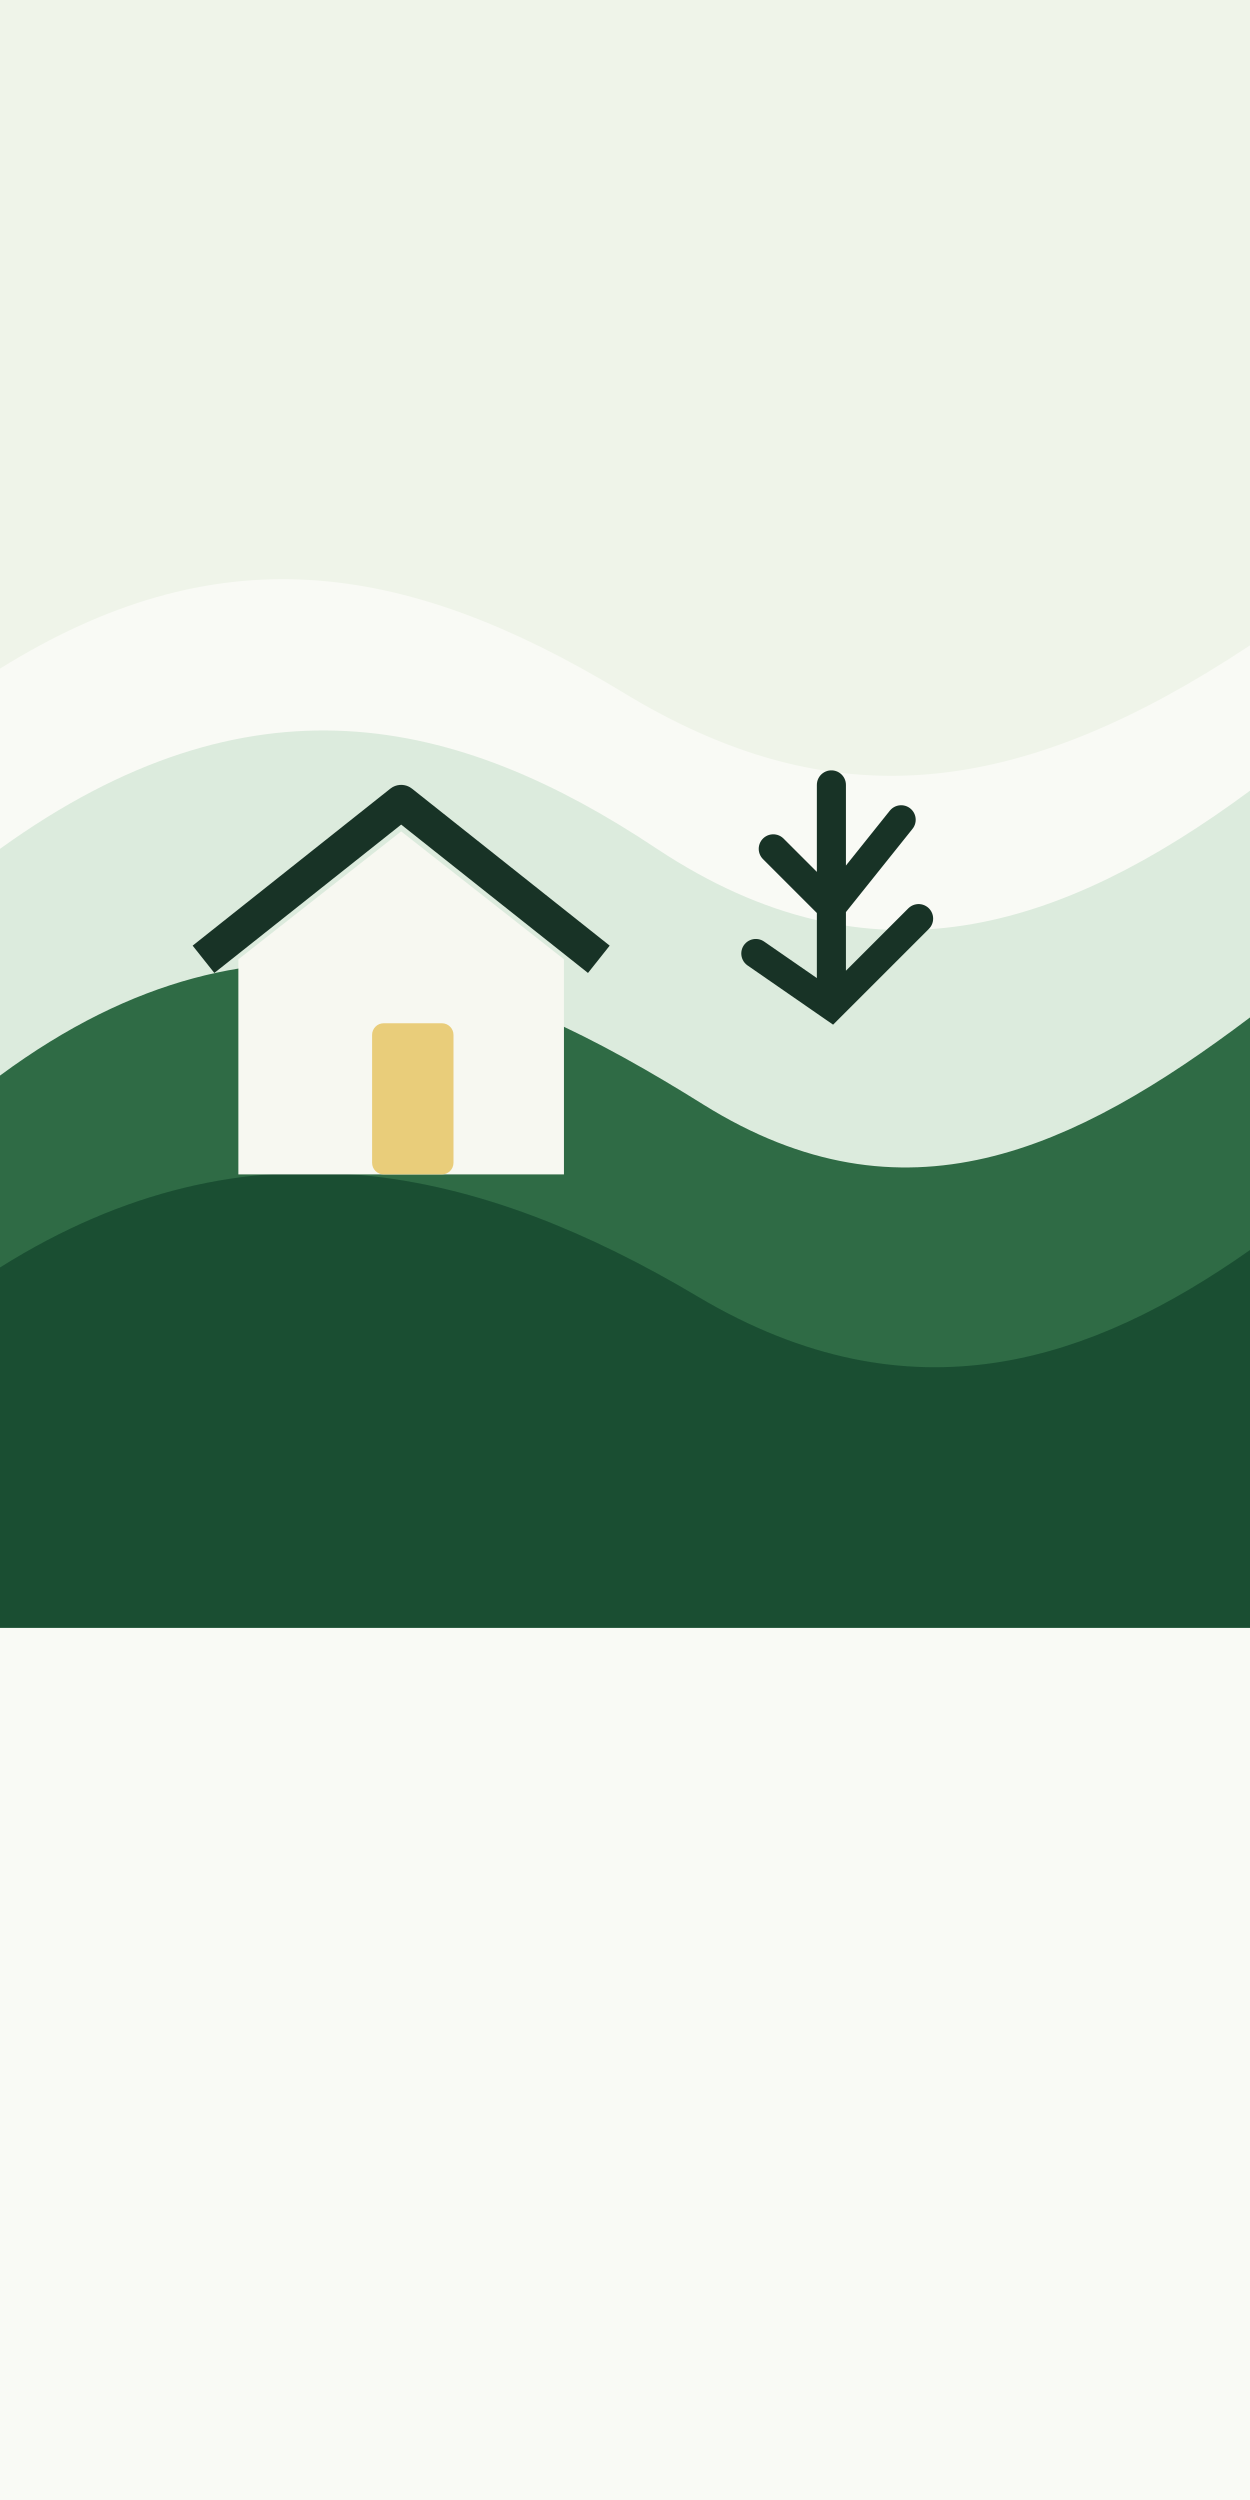
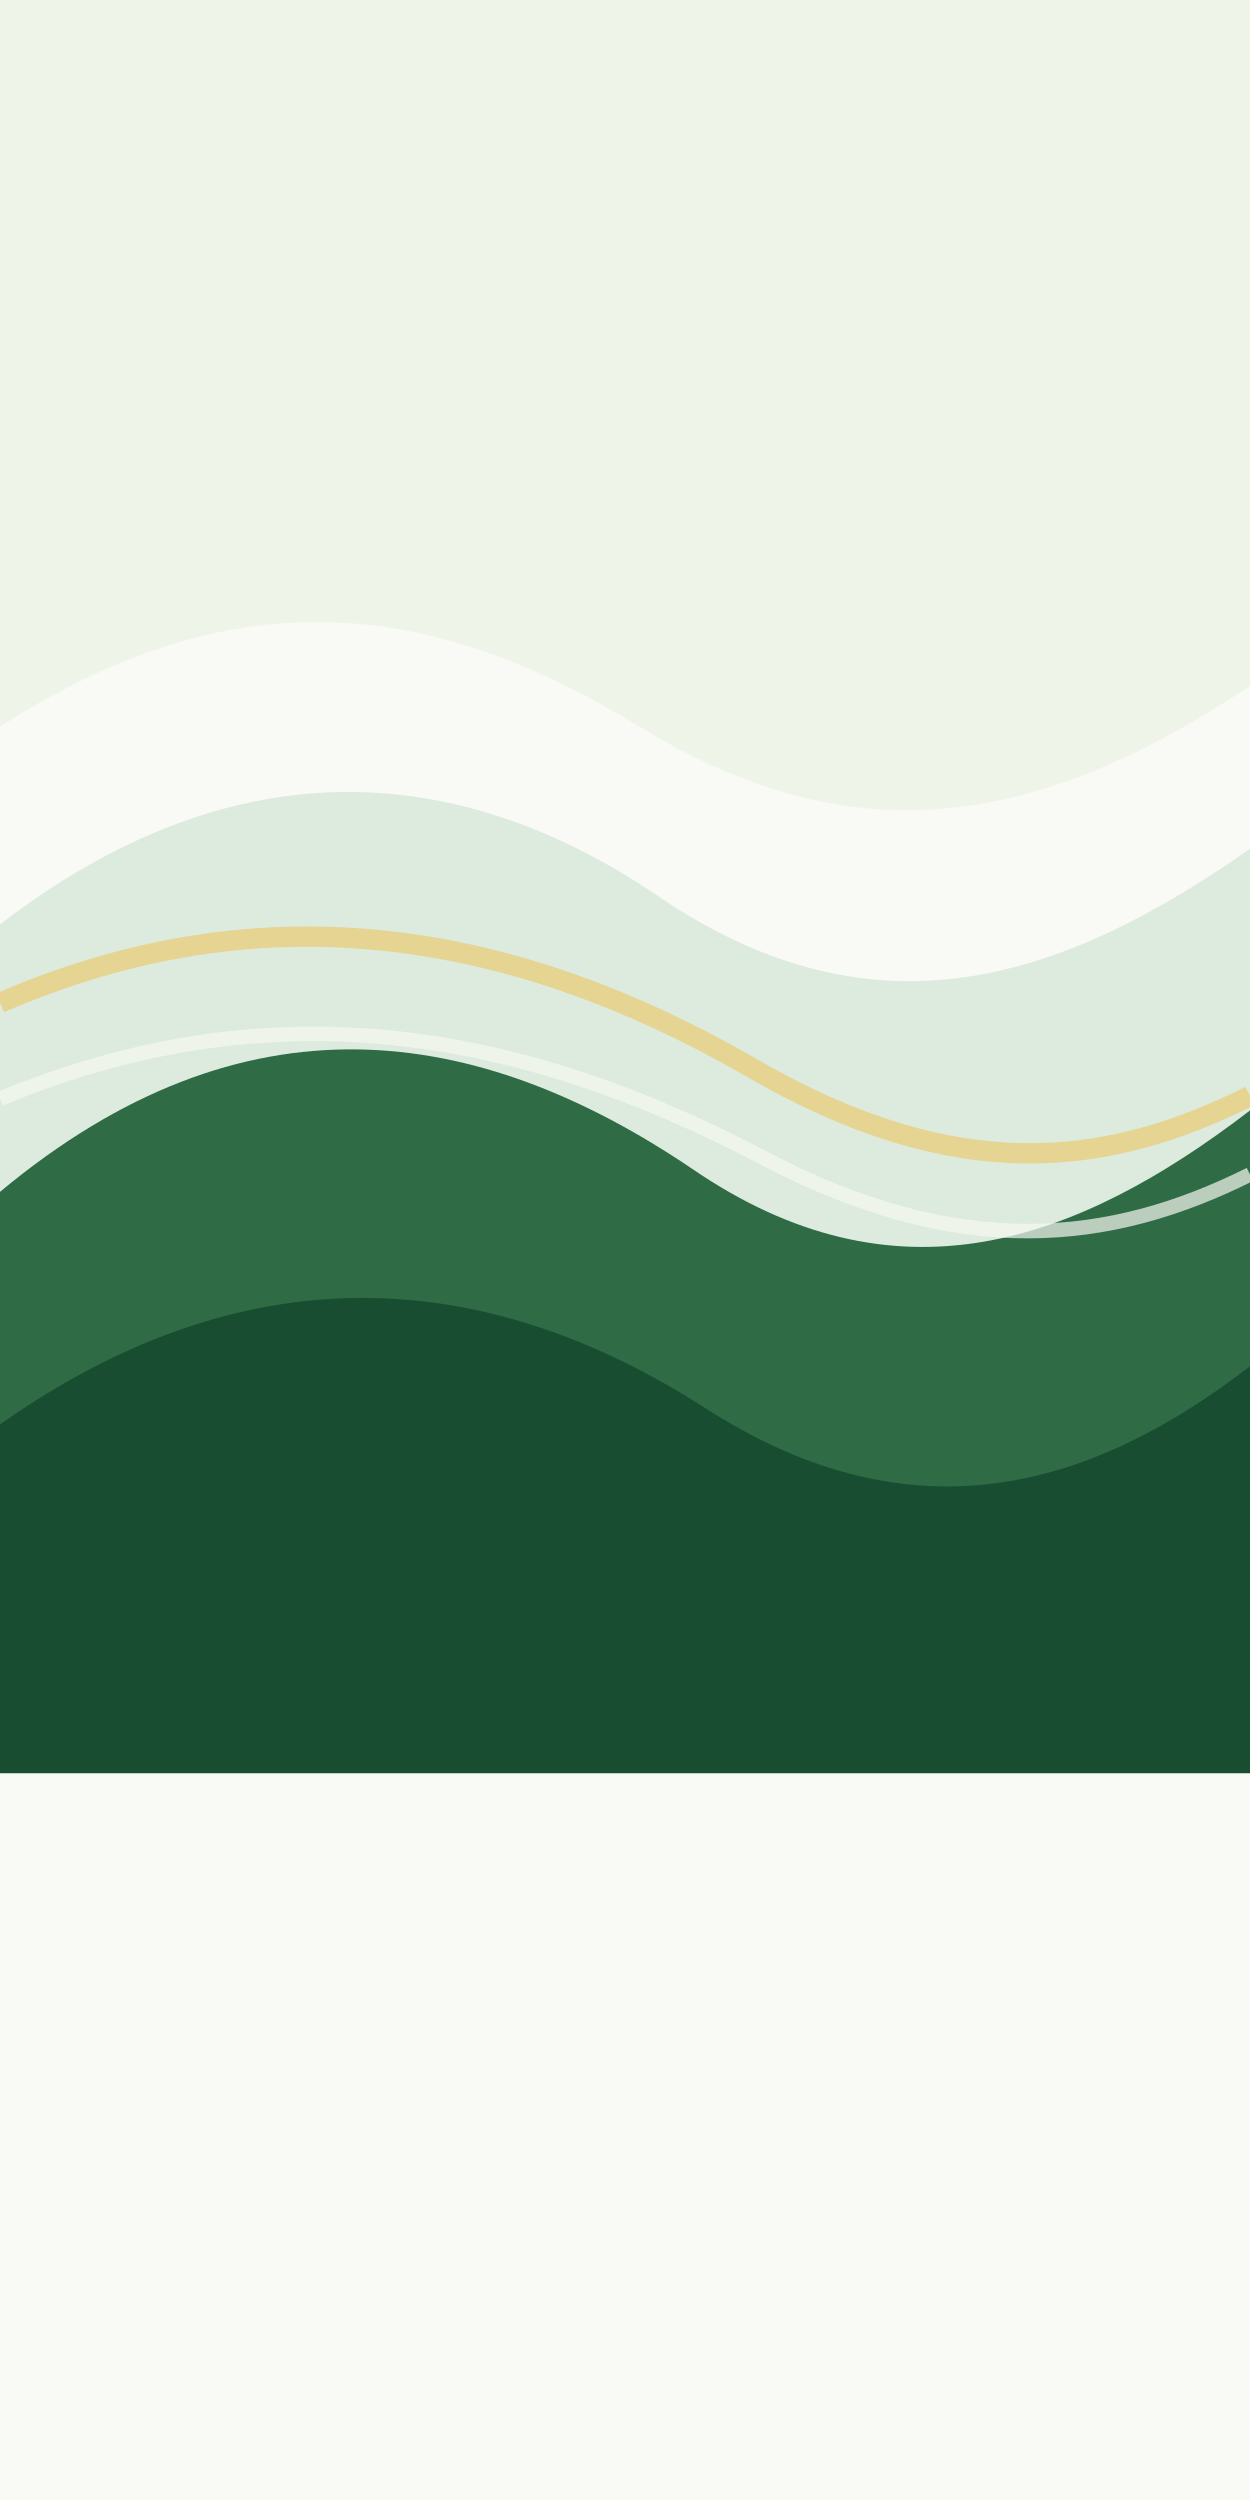
<svg xmlns="http://www.w3.org/2000/svg" viewBox="0 0 430 860" preserveAspectRatio="xMidYMid slice">
  <rect width="430" height="860" fill="#F9FAF5" />
-   <circle cx="344" cy="112" r="48" fill="#E9CD7A" />
-   <path d="M0 230C74 184 138 192 214 238C286 282 350 275 430 222V0H0Z" fill="#EFF4E9" />
-   <path d="M0 292C86 230 157 246 226 292C300 341 365 320 430 272V470H0Z" fill="#DCEBDD" />
-   <path d="M0 370C92 302 170 335 242 380C311 423 369 396 430 350V560H0Z" fill="#2F6B45" />
-   <path d="M0 436C86 382 166 402 240 446C314 490 376 468 430 430V600H0Z" fill="#184D31" opacity=".94" />
-   <path d="M82 330L138 286L194 330V404H82Z" fill="#F7F8F1" />
-   <path d="M70 330L138 276L206 330" fill="none" stroke="#183326" stroke-width="12" stroke-linejoin="round" />
-   <rect x="128" y="352" width="28" height="52" rx="4" fill="#E9CD7A" />
-   <path d="M286 346V270M266 292L286 312L310 282M260 328L286 346L316 316" fill="none" stroke="#183326" stroke-width="10" stroke-linecap="round" />
-   <path d="M0 560H430V860H0Z" fill="#F9FAF5" />
+   <path d="M0 250C78 200 145 204 220 250C292 294 355 286 430 236V0H0Z" fill="#EFF4E9" />
+   <path d="M0 318C78 258 155 260 226 308C302 360 367 336 430 292V520H0Z" fill="#DCEBDD" />
+   <path d="M0 410C84 340 164 352 238 402C308 450 370 428 430 382V610H0Z" fill="#2F6B45" />
+   <path d="M0 490C88 428 170 438 242 484C316 532 378 510 430 470V650H0Z" fill="#184D31" />
+   <path d="M0 345C92 305 178 321 258 367C330 409 382 401 430 377" fill="none" stroke="#E9CD7A" stroke-width="7" opacity=".75" />
+   <path d="M0 378C96 338 182 356 262 398C330 434 382 428 430 404" fill="none" stroke="#F7F8F1" stroke-width="5" opacity=".7" />
+   <path d="M0 610H430V860H0Z" fill="#F9FAF5" />
</svg>
